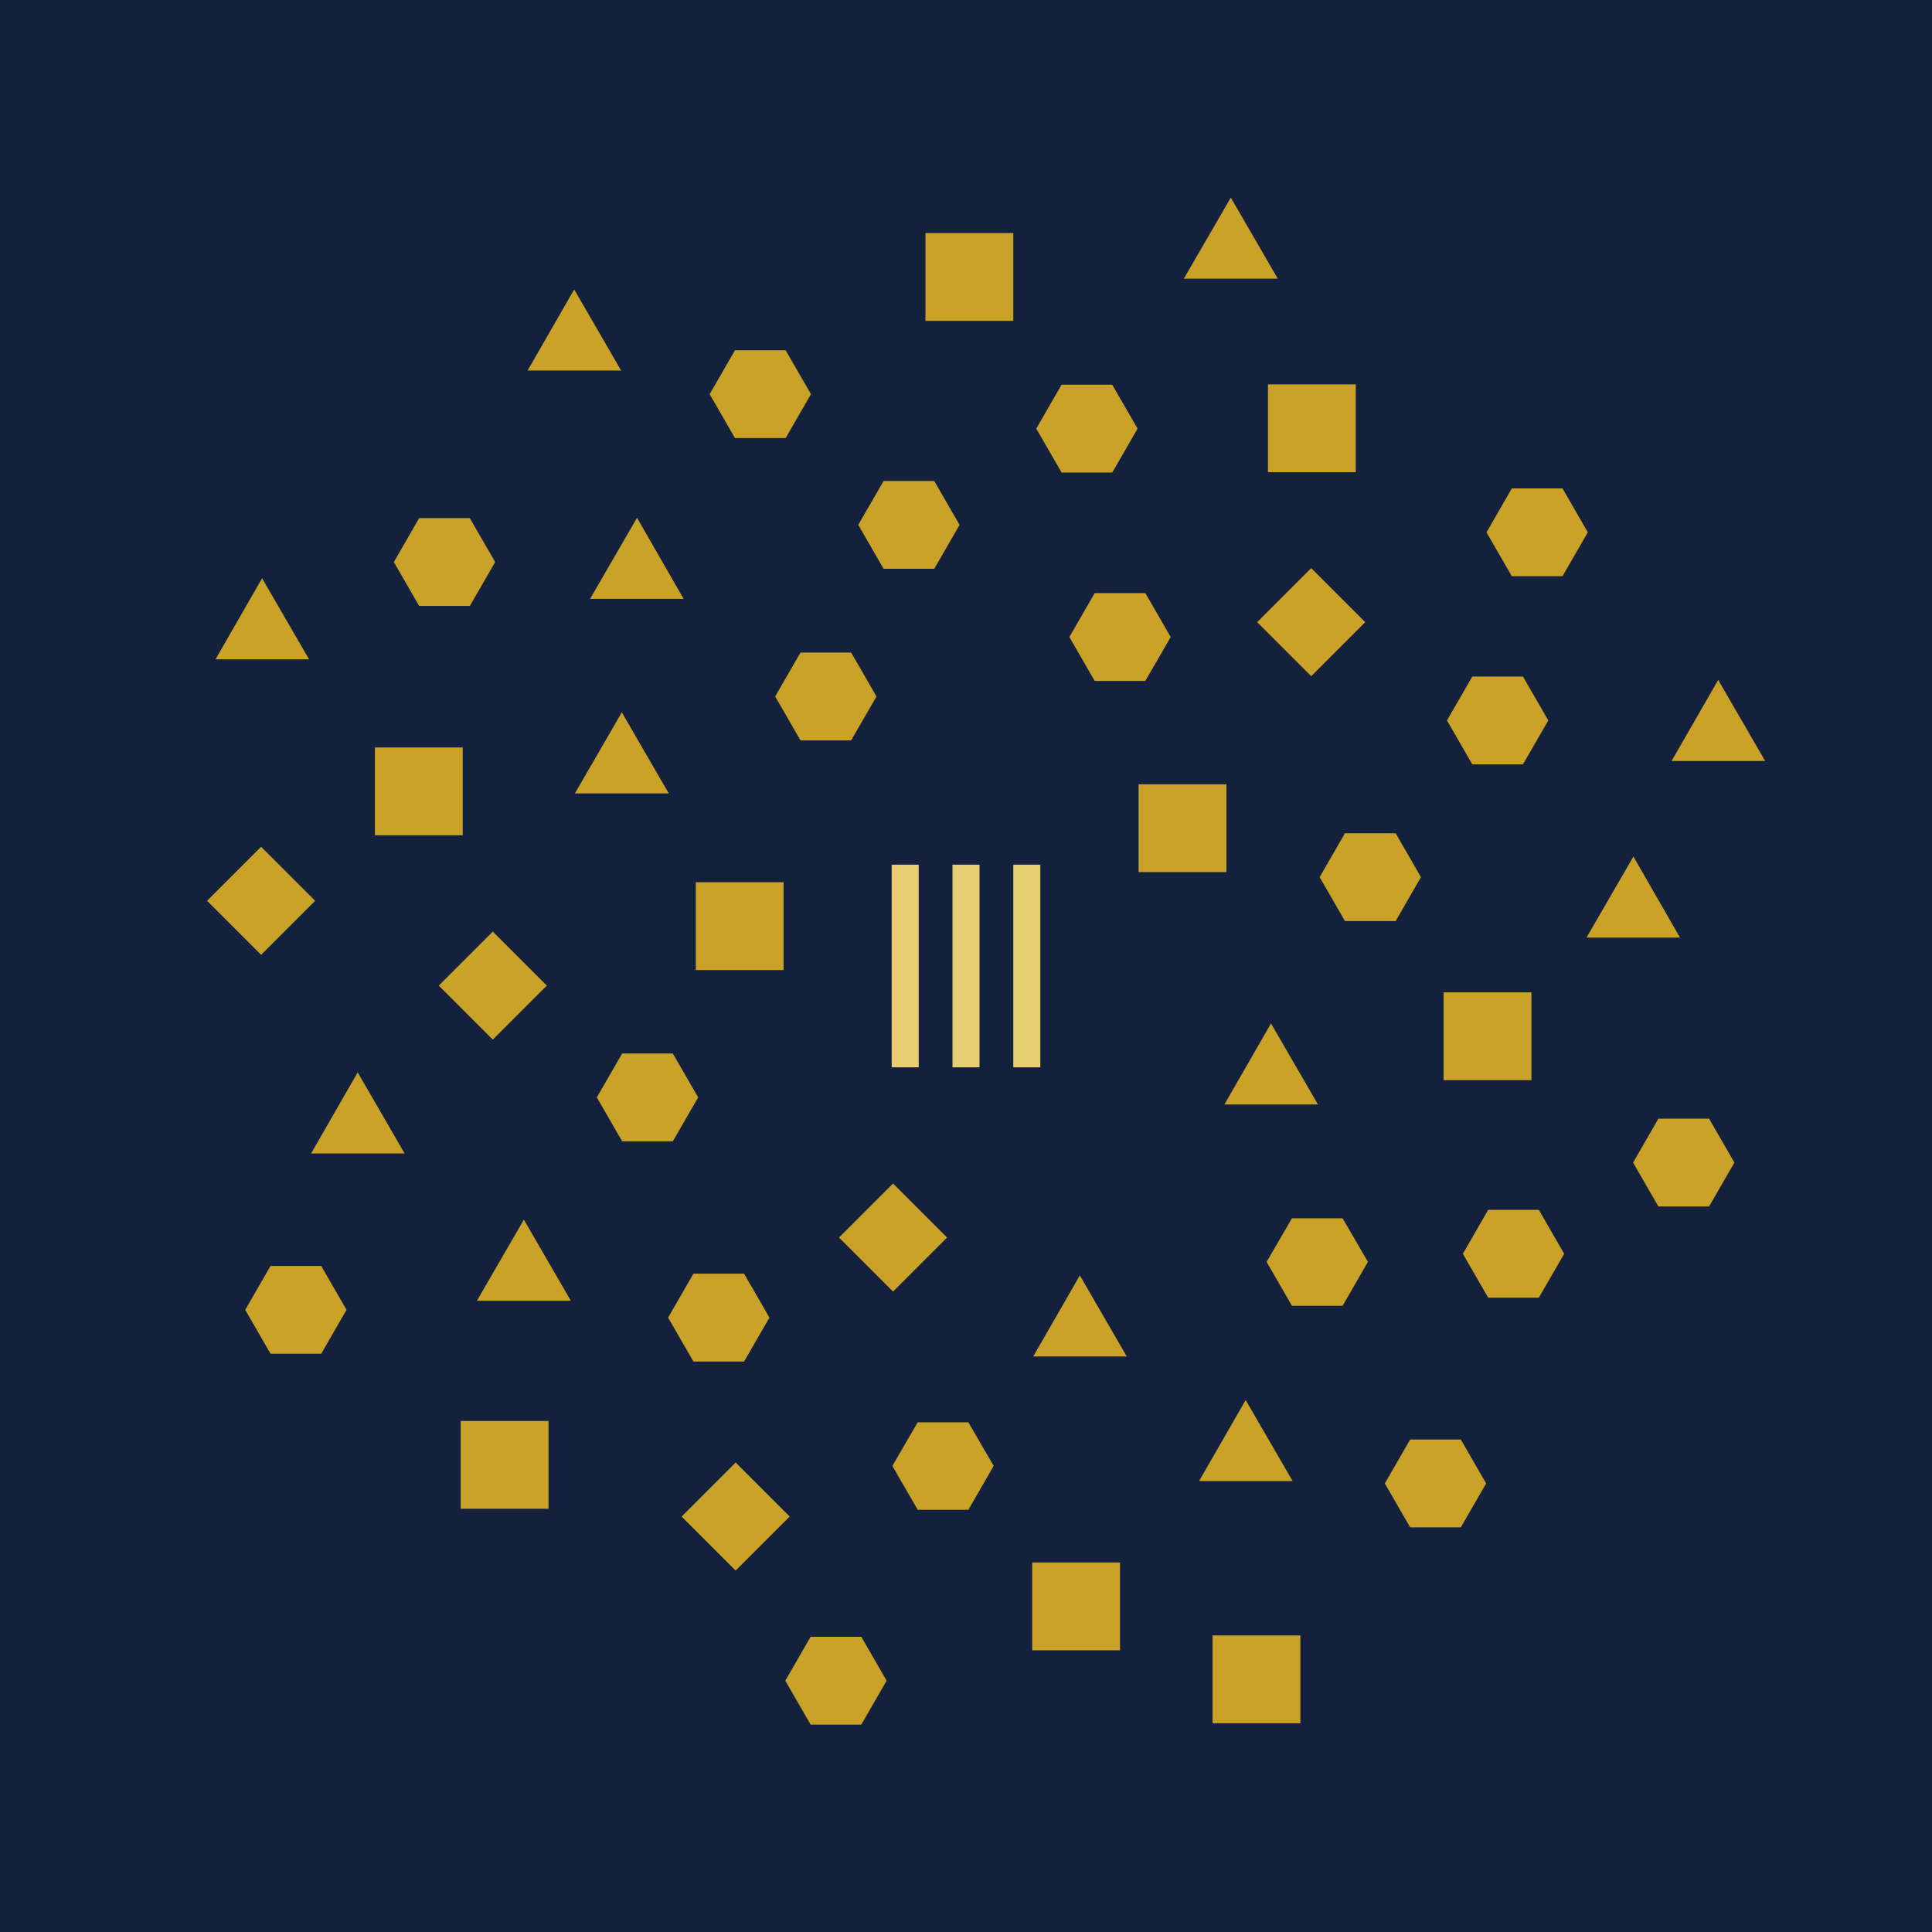
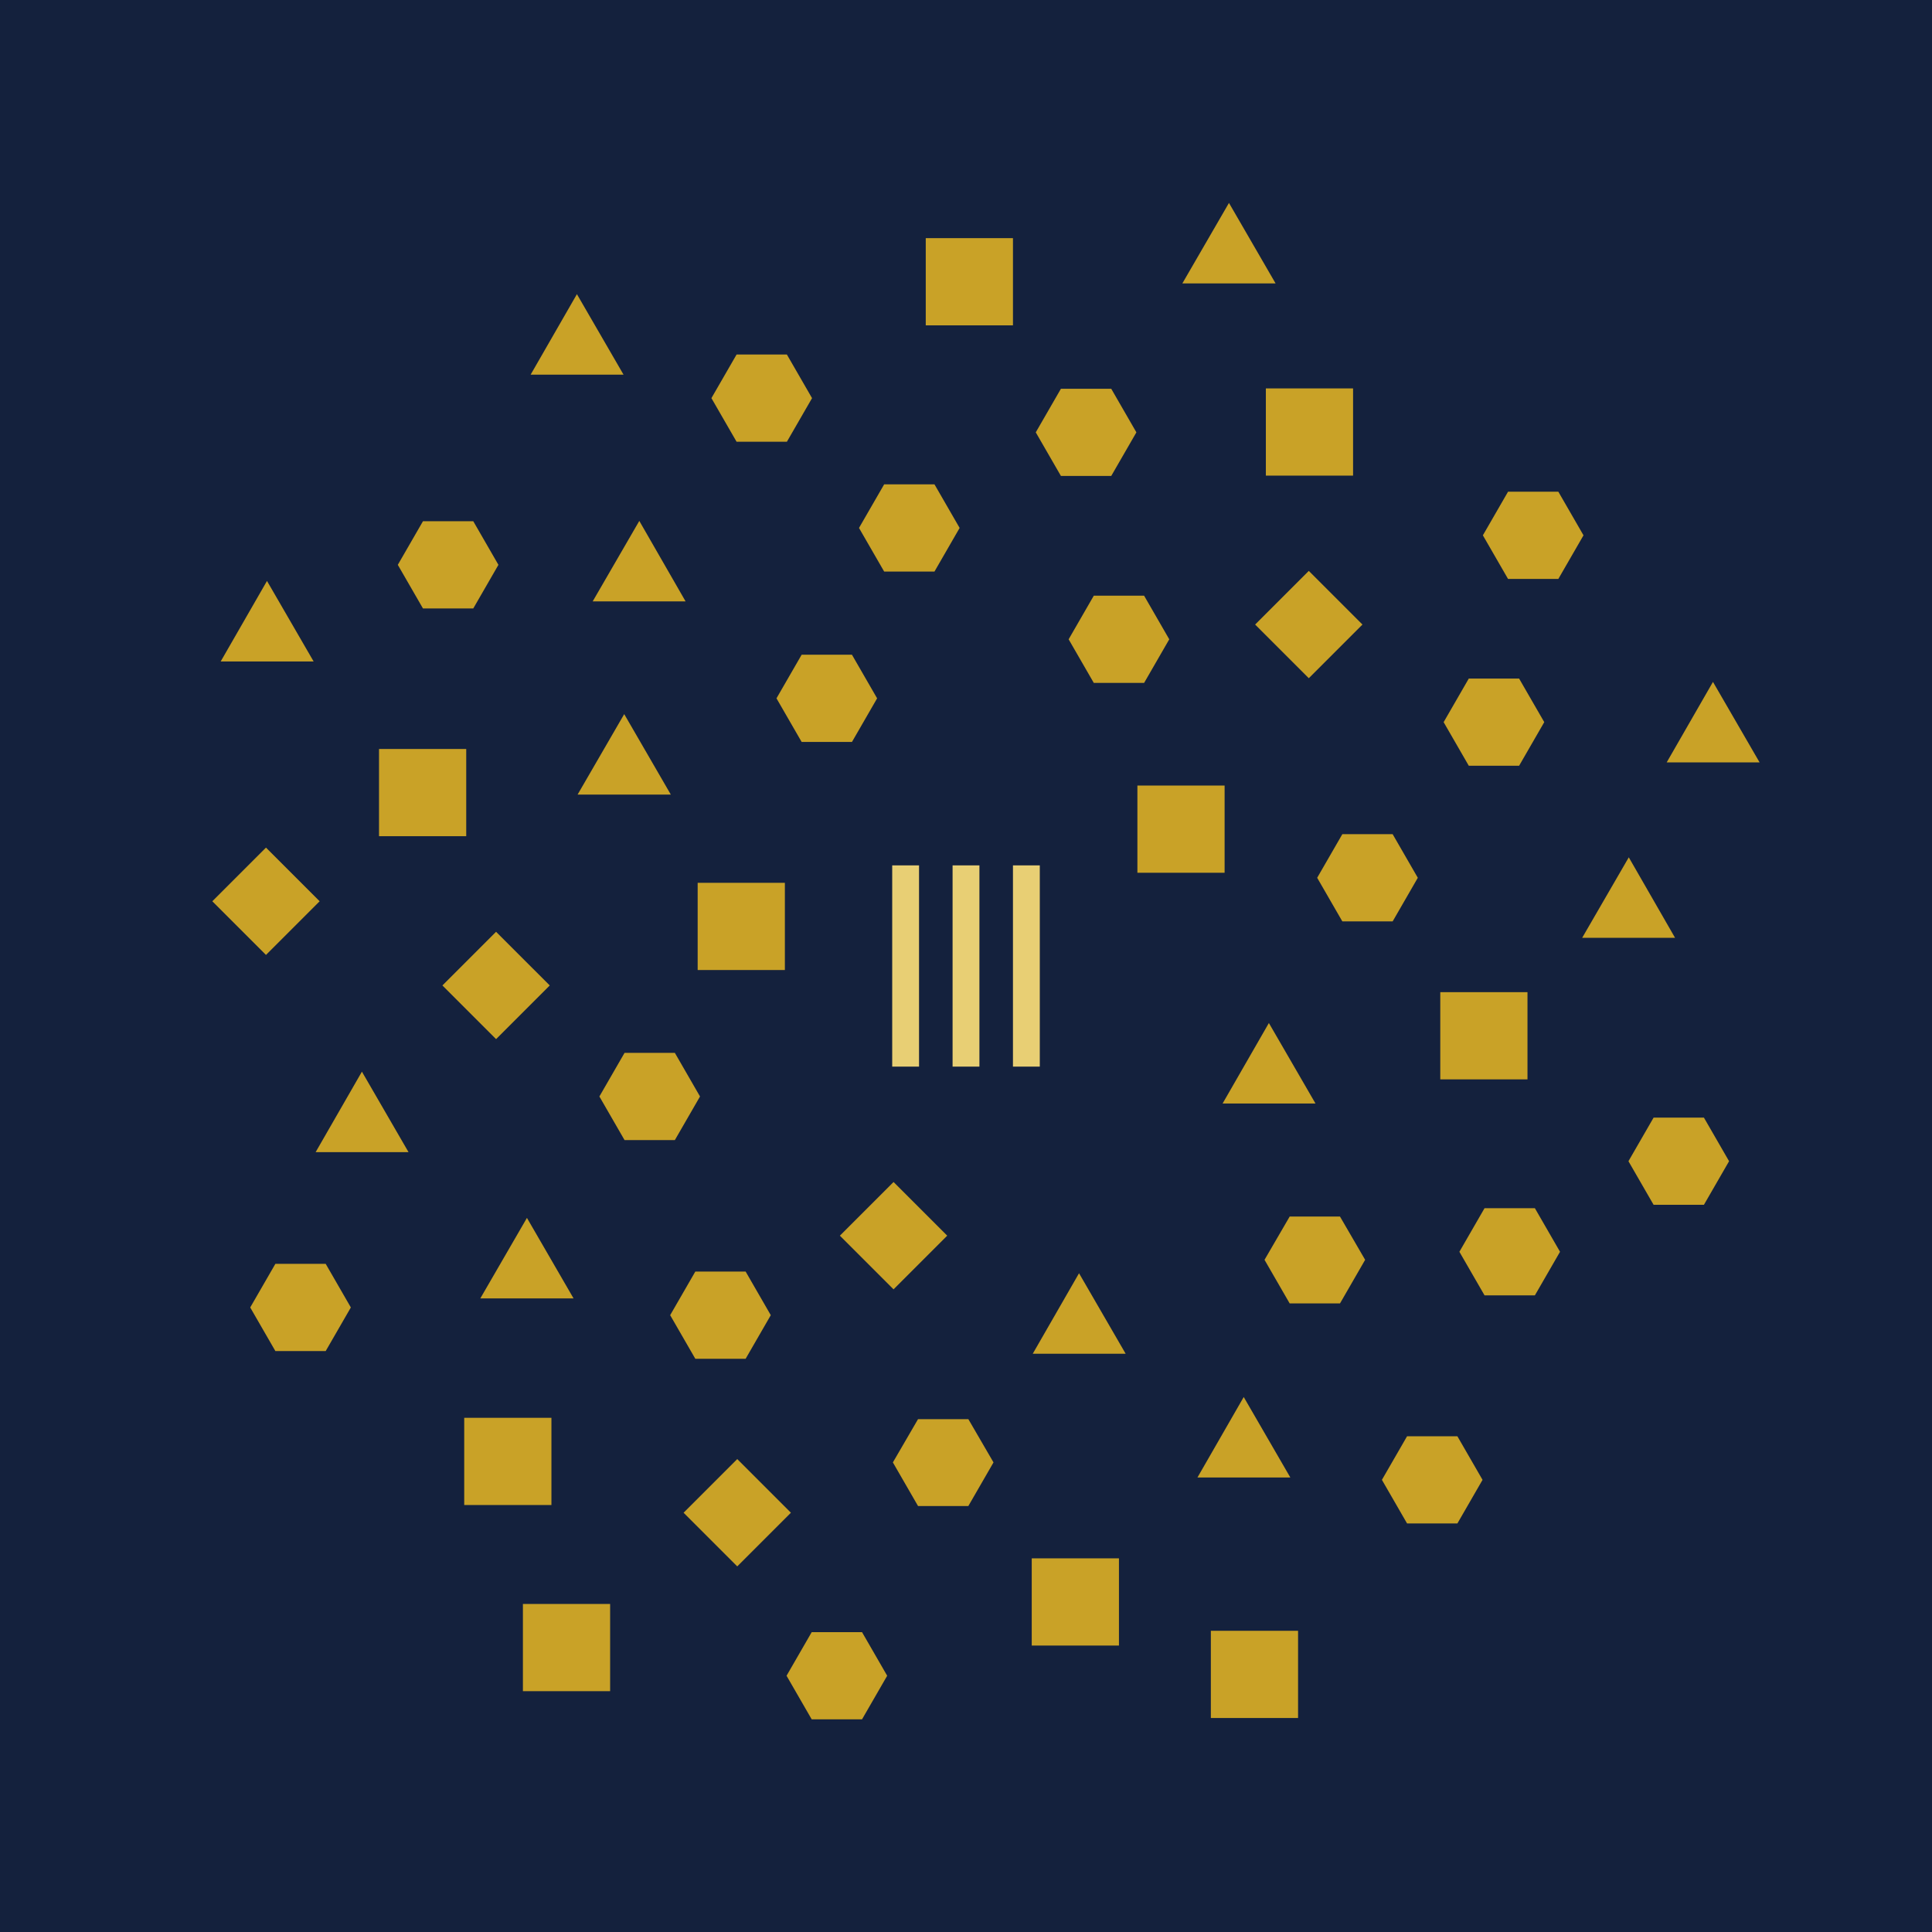
- <svg xmlns="http://www.w3.org/2000/svg" viewBox="0 0 572 572" role="img" aria-labelledby="t">
-   <rect width="572" height="572" fill="#14213d" />
-   <rect x="264.0" y="256.0" width="8" height="60" fill="#e8cf74" />
-   <rect x="282.0" y="256.0" width="8" height="60" fill="#e8cf74" />
-   <rect x="300.0" y="256.0" width="8" height="60" fill="#e8cf74" />
-   <rect x="206.0" y="261.2" width="26" height="26" fill="#c9a227" />
-   <rect x="337.1" y="232.2" width="26" height="26" fill="#c9a227" />
-   <polygon points="264.4,350.4 280.4,366.4 264.4,382.4 248.4,366.4" fill="#c9a227" />
-   <polygon points="259.5,206.2 252.0,219.2 237.0,219.2 229.5,206.2 237.0,193.2 252.0,193.2" fill="#c9a227" />
-   <polygon points="376.3,303.0 390.2,327.0 362.5,327.0" fill="#c9a227" />
-   <polygon points="206.7,324.9 199.2,337.9 184.2,337.9 176.7,324.9 184.2,311.9 199.2,311.9" fill="#c9a227" />
-   <polygon points="346.6,188.6 339.1,201.6 324.1,201.6 316.6,188.6 324.1,175.6 339.1,175.6" fill="#c9a227" />
-   <polygon points="319.7,377.6 333.6,401.6 305.9,401.6" fill="#c9a227" />
-   <polygon points="184.1,210.9 198.0,234.9 170.2,234.9" fill="#c9a227" />
-   <polygon points="420.7,259.7 413.2,272.7 398.2,272.7 390.7,259.7 398.2,246.7 413.2,246.7" fill="#c9a227" />
-   <polygon points="227.8,390.1 220.3,403.1 205.3,403.1 197.8,390.1 205.3,377.1 220.3,377.1" fill="#c9a227" />
-   <polygon points="284.1,155.4 276.6,168.4 261.6,168.4 254.1,155.4 261.6,142.4 276.6,142.4" fill="#c9a227" />
-   <polygon points="405.0,373.6 397.5,386.6 382.5,386.6 375.0,373.6 382.5,360.7 397.5,360.7" fill="#c9a227" />
-   <polygon points="145.9,275.8 161.9,291.8 145.9,307.8 129.9,291.8" fill="#c9a227" />
-   <polygon points="388.2,168.2 404.2,184.2 388.2,200.2 372.2,184.2" fill="#c9a227" />
-   <polygon points="294.2,434.0 286.7,447.0 271.7,447.0 264.2,434.0 271.7,421.1 286.7,421.1" fill="#c9a227" />
-   <polygon points="188.6,153.3 202.4,177.3 174.7,177.3" fill="#c9a227" />
-   <rect x="427.4" y="293.8" width="26" height="26" fill="#c9a227" />
-   <polygon points="155.1,361.1 169.0,385.1 141.2,385.1" fill="#c9a227" />
-   <polygon points="336.8,126.9 329.3,139.9 314.3,139.9 306.8,126.9 314.3,113.9 329.3,113.9" fill="#c9a227" />
-   <polygon points="368.8,414.5 382.7,438.5 355.0,438.5" fill="#c9a227" />
-   <rect x="111.0" y="221.3" width="26" height="26" fill="#c9a227" />
-   <polygon points="458.4,213.3 450.9,226.3 435.9,226.3 428.4,213.3 435.9,200.3 450.9,200.3" fill="#c9a227" />
-   <polygon points="217.8,433.0 233.8,449.0 217.8,465.0 201.8,449.0" fill="#c9a227" />
-   <polygon points="240.1,116.7 232.6,129.7 217.6,129.7 210.1,116.7 217.6,103.7 232.6,103.7" fill="#c9a227" />
-   <polygon points="463.1,371.2 455.6,384.2 440.6,384.2 433.1,371.2 440.6,358.2 455.6,358.2" fill="#c9a227" />
-   <polygon points="105.9,317.5 119.8,341.5 92.1,341.5" fill="#c9a227" />
-   <rect x="375.4" y="113.8" width="26" height="26" fill="#c9a227" />
-   <rect x="305.6" y="462.6" width="26" height="26" fill="#c9a227" />
-   <polygon points="146.6,166.4 139.1,179.4 124.1,179.4 116.6,166.4 124.1,153.4 139.1,153.4" fill="#c9a227" />
-   <polygon points="483.6,253.6 497.4,277.6 469.7,277.6" fill="#c9a227" />
-   <rect x="136.4" y="420.7" width="26" height="26" fill="#c9a227" />
-   <rect x="274.0" y="69.0" width="26" height="26" fill="#c9a227" />
-   <polygon points="440.0,439.2 432.5,452.2 417.5,452.2 410.0,439.2 417.5,426.2 432.5,426.2" fill="#c9a227" />
-   <polygon points="77.3,250.7 93.3,266.7 77.3,282.7 61.3,266.7" fill="#c9a227" />
-   <polygon points="470.1,157.6 462.6,170.6 447.6,170.6 440.1,157.6 447.6,144.6 462.6,144.6" fill="#c9a227" />
-   <polygon points="262.5,497.6 255.0,510.6 240.0,510.6 232.5,497.6 240.0,484.6 255.0,484.6" fill="#c9a227" />
-   <polygon points="170.0,85.7 183.9,109.7 156.2,109.7" fill="#c9a227" />
-   <polygon points="513.5,344.2 506.0,357.2 491.0,357.2 483.5,344.2 491.0,331.2 506.0,331.2" fill="#c9a227" />
-   <polygon points="102.6,387.8 95.1,400.8 80.1,400.8 72.6,387.8 80.1,374.8 95.1,374.8" fill="#c9a227" />
-   <polygon points="364.4,58.5 378.3,82.5 350.5,82.5" fill="#c9a227" />
-   <rect x="359.0" y="484.2" width="26" height="26" fill="#c9a227" />
-   <polygon points="77.6,171.2 91.5,195.2 63.8,195.2" fill="#c9a227" />
-   <polygon points="508.7,201.3 522.6,225.3 494.9,225.3" fill="#c9a227" />
+ <svg xmlns="http://www.w3.org/2000/svg" viewBox="0 0 576 576" role="img" aria-labelledby="t">
+   <rect width="576" height="576" fill="#14213d" />
+   <rect x="266.0" y="258.0" width="8" height="60" fill="#e8cf74" />
+   <rect x="284.0" y="258.0" width="8" height="60" fill="#e8cf74" />
+   <rect x="302.0" y="258.0" width="8" height="60" fill="#e8cf74" />
+   <rect x="208.0" y="263.2" width="26" height="26" fill="#c9a227" />
+   <rect x="339.1" y="234.2" width="26" height="26" fill="#c9a227" />
+   <polygon points="266.4,352.4 282.4,368.4 266.4,384.4 250.4,368.4" fill="#c9a227" />
+   <polygon points="261.5,208.2 254.0,221.2 239.0,221.2 231.5,208.2 239.0,195.2 254.0,195.2" fill="#c9a227" />
+   <polygon points="378.3,305.0 392.2,329.0 364.5,329.0" fill="#c9a227" />
+   <polygon points="208.7,326.9 201.2,339.9 186.2,339.9 178.7,326.9 186.2,313.9 201.2,313.9" fill="#c9a227" />
+   <polygon points="348.6,190.6 341.1,203.6 326.1,203.6 318.6,190.6 326.1,177.6 341.1,177.6" fill="#c9a227" />
+   <polygon points="321.7,379.6 335.6,403.6 307.9,403.6" fill="#c9a227" />
+   <polygon points="186.1,212.9 200.0,236.9 172.2,236.9" fill="#c9a227" />
+   <polygon points="422.7,261.7 415.2,274.7 400.2,274.7 392.7,261.7 400.2,248.7 415.2,248.7" fill="#c9a227" />
+   <polygon points="229.8,392.1 222.3,405.1 207.3,405.1 199.8,392.1 207.3,379.1 222.3,379.1" fill="#c9a227" />
+   <polygon points="286.1,157.4 278.6,170.4 263.6,170.4 256.1,157.4 263.6,144.4 278.6,144.4" fill="#c9a227" />
+   <polygon points="407.0,375.6 399.5,388.6 384.5,388.6 377.0,375.6 384.5,362.7 399.5,362.7" fill="#c9a227" />
+   <polygon points="147.9,277.8 163.9,293.8 147.9,309.8 131.9,293.8" fill="#c9a227" />
+   <polygon points="390.2,170.2 406.2,186.2 390.2,202.2 374.2,186.2" fill="#c9a227" />
+   <polygon points="296.2,436.0 288.7,449.0 273.7,449.0 266.2,436.0 273.7,423.1 288.7,423.1" fill="#c9a227" />
+   <polygon points="190.6,155.3 204.4,179.3 176.7,179.3" fill="#c9a227" />
+   <rect x="429.4" y="295.8" width="26" height="26" fill="#c9a227" />
+   <polygon points="157.1,363.1 171.0,387.1 143.2,387.1" fill="#c9a227" />
+   <polygon points="338.8,128.9 331.3,141.9 316.3,141.9 308.8,128.9 316.3,115.9 331.3,115.9" fill="#c9a227" />
+   <polygon points="370.8,416.5 384.7,440.5 357.0,440.5" fill="#c9a227" />
+   <rect x="113.0" y="223.3" width="26" height="26" fill="#c9a227" />
+   <polygon points="460.4,215.3 452.9,228.3 437.9,228.3 430.4,215.3 437.9,202.3 452.9,202.3" fill="#c9a227" />
+   <polygon points="219.8,435.0 235.8,451.0 219.8,467.0 203.8,451.0" fill="#c9a227" />
+   <polygon points="242.1,118.7 234.6,131.7 219.6,131.7 212.1,118.7 219.6,105.7 234.6,105.7" fill="#c9a227" />
+   <polygon points="465.1,373.2 457.6,386.2 442.6,386.2 435.1,373.2 442.6,360.2 457.6,360.2" fill="#c9a227" />
+   <polygon points="107.9,319.5 121.8,343.5 94.1,343.5" fill="#c9a227" />
+   <rect x="377.4" y="115.8" width="26" height="26" fill="#c9a227" />
+   <rect x="307.6" y="464.6" width="26" height="26" fill="#c9a227" />
+   <polygon points="148.6,168.4 141.1,181.4 126.1,181.4 118.6,168.4 126.1,155.4 141.1,155.4" fill="#c9a227" />
+   <polygon points="485.6,255.6 499.4,279.6 471.7,279.6" fill="#c9a227" />
+   <rect x="138.4" y="422.7" width="26" height="26" fill="#c9a227" />
+   <rect x="276.0" y="71.0" width="26" height="26" fill="#c9a227" />
+   <polygon points="442.0,441.2 434.5,454.2 419.5,454.2 412.0,441.2 419.5,428.2 434.5,428.2" fill="#c9a227" />
+   <polygon points="79.3,252.7 95.3,268.7 79.3,284.7 63.3,268.7" fill="#c9a227" />
+   <polygon points="472.1,159.6 464.6,172.6 449.6,172.6 442.1,159.6 449.6,146.6 464.6,146.6" fill="#c9a227" />
+   <polygon points="264.5,499.6 257.0,512.6 242.0,512.6 234.5,499.6 242.0,486.6 257.0,486.6" fill="#c9a227" />
+   <polygon points="172.0,87.7 185.9,111.7 158.2,111.7" fill="#c9a227" />
+   <polygon points="515.5,346.2 508.0,359.2 493.0,359.2 485.5,346.2 493.0,333.2 508.0,333.2" fill="#c9a227" />
+   <polygon points="104.6,389.8 97.1,402.8 82.1,402.8 74.6,389.8 82.1,376.8 97.1,376.8" fill="#c9a227" />
+   <polygon points="366.4,60.5 380.3,84.5 352.5,84.5" fill="#c9a227" />
+   <rect x="361.0" y="486.2" width="26" height="26" fill="#c9a227" />
+   <polygon points="79.6,173.2 93.5,197.2 65.8,197.2" fill="#c9a227" />
+   <polygon points="510.7,203.3 524.6,227.3 496.9,227.3" fill="#c9a227" />
+   <rect x="155.9" y="478.2" width="26" height="26" fill="#c9a227" />
</svg>
